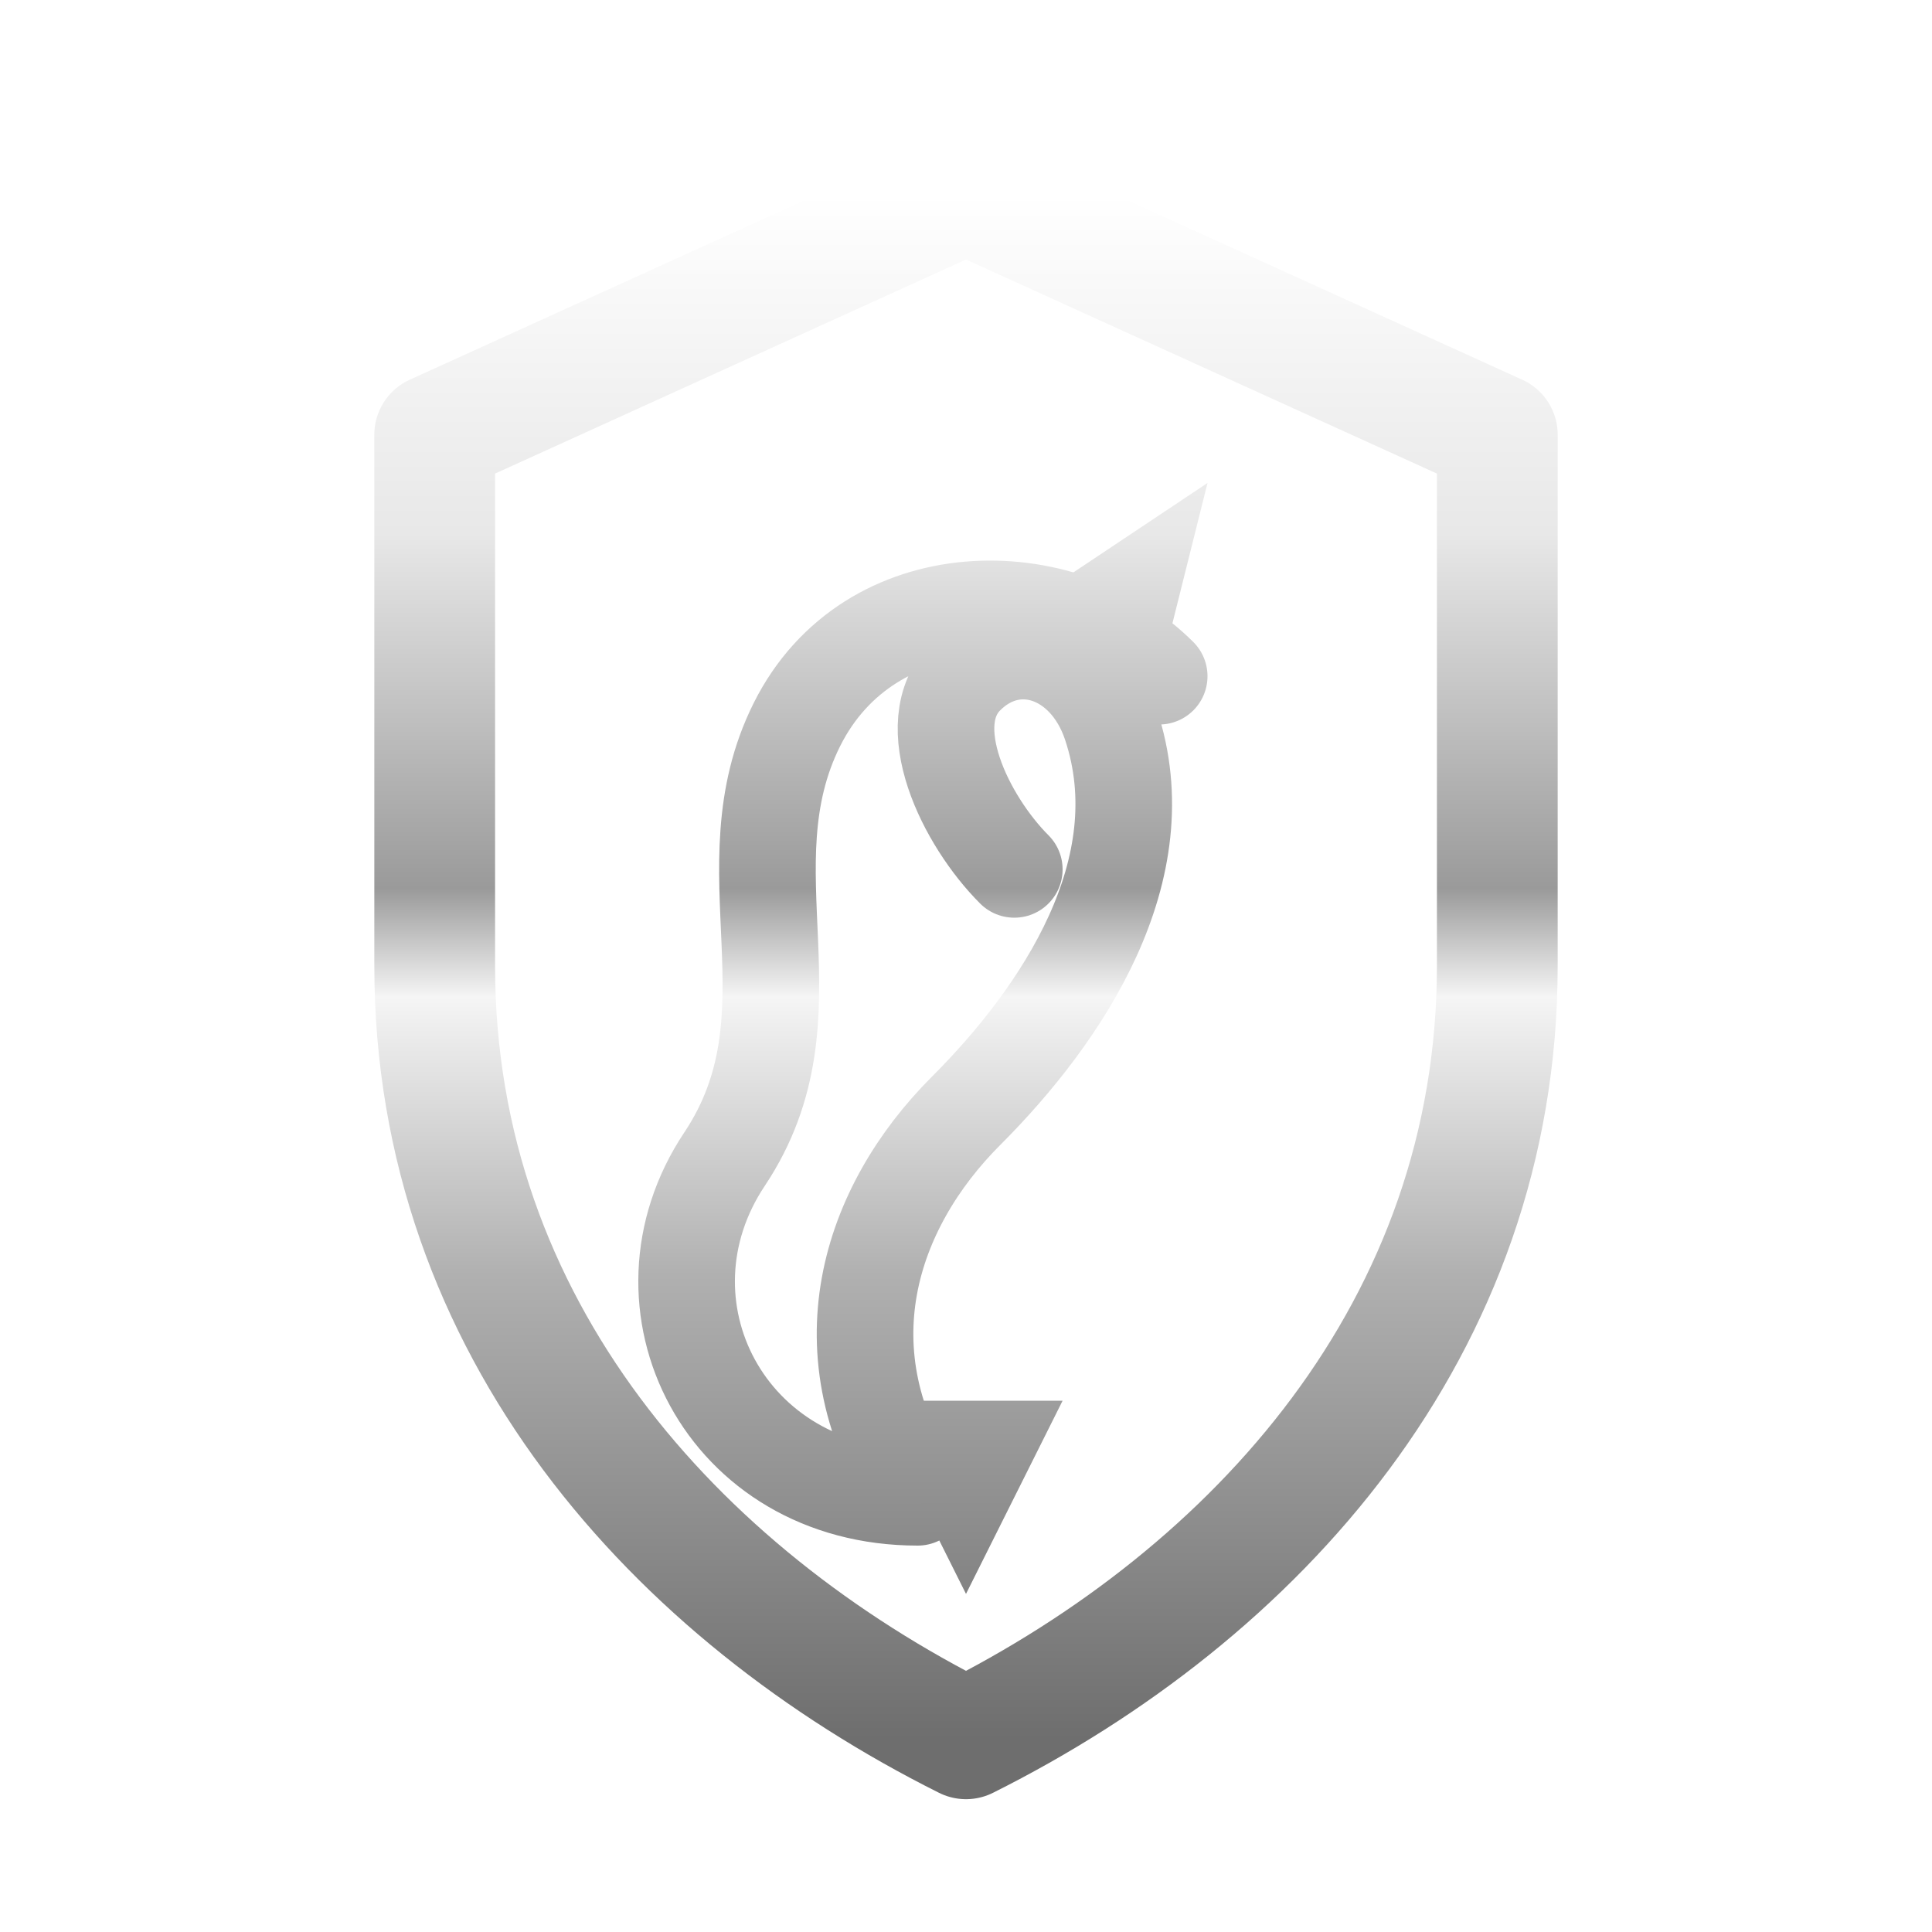
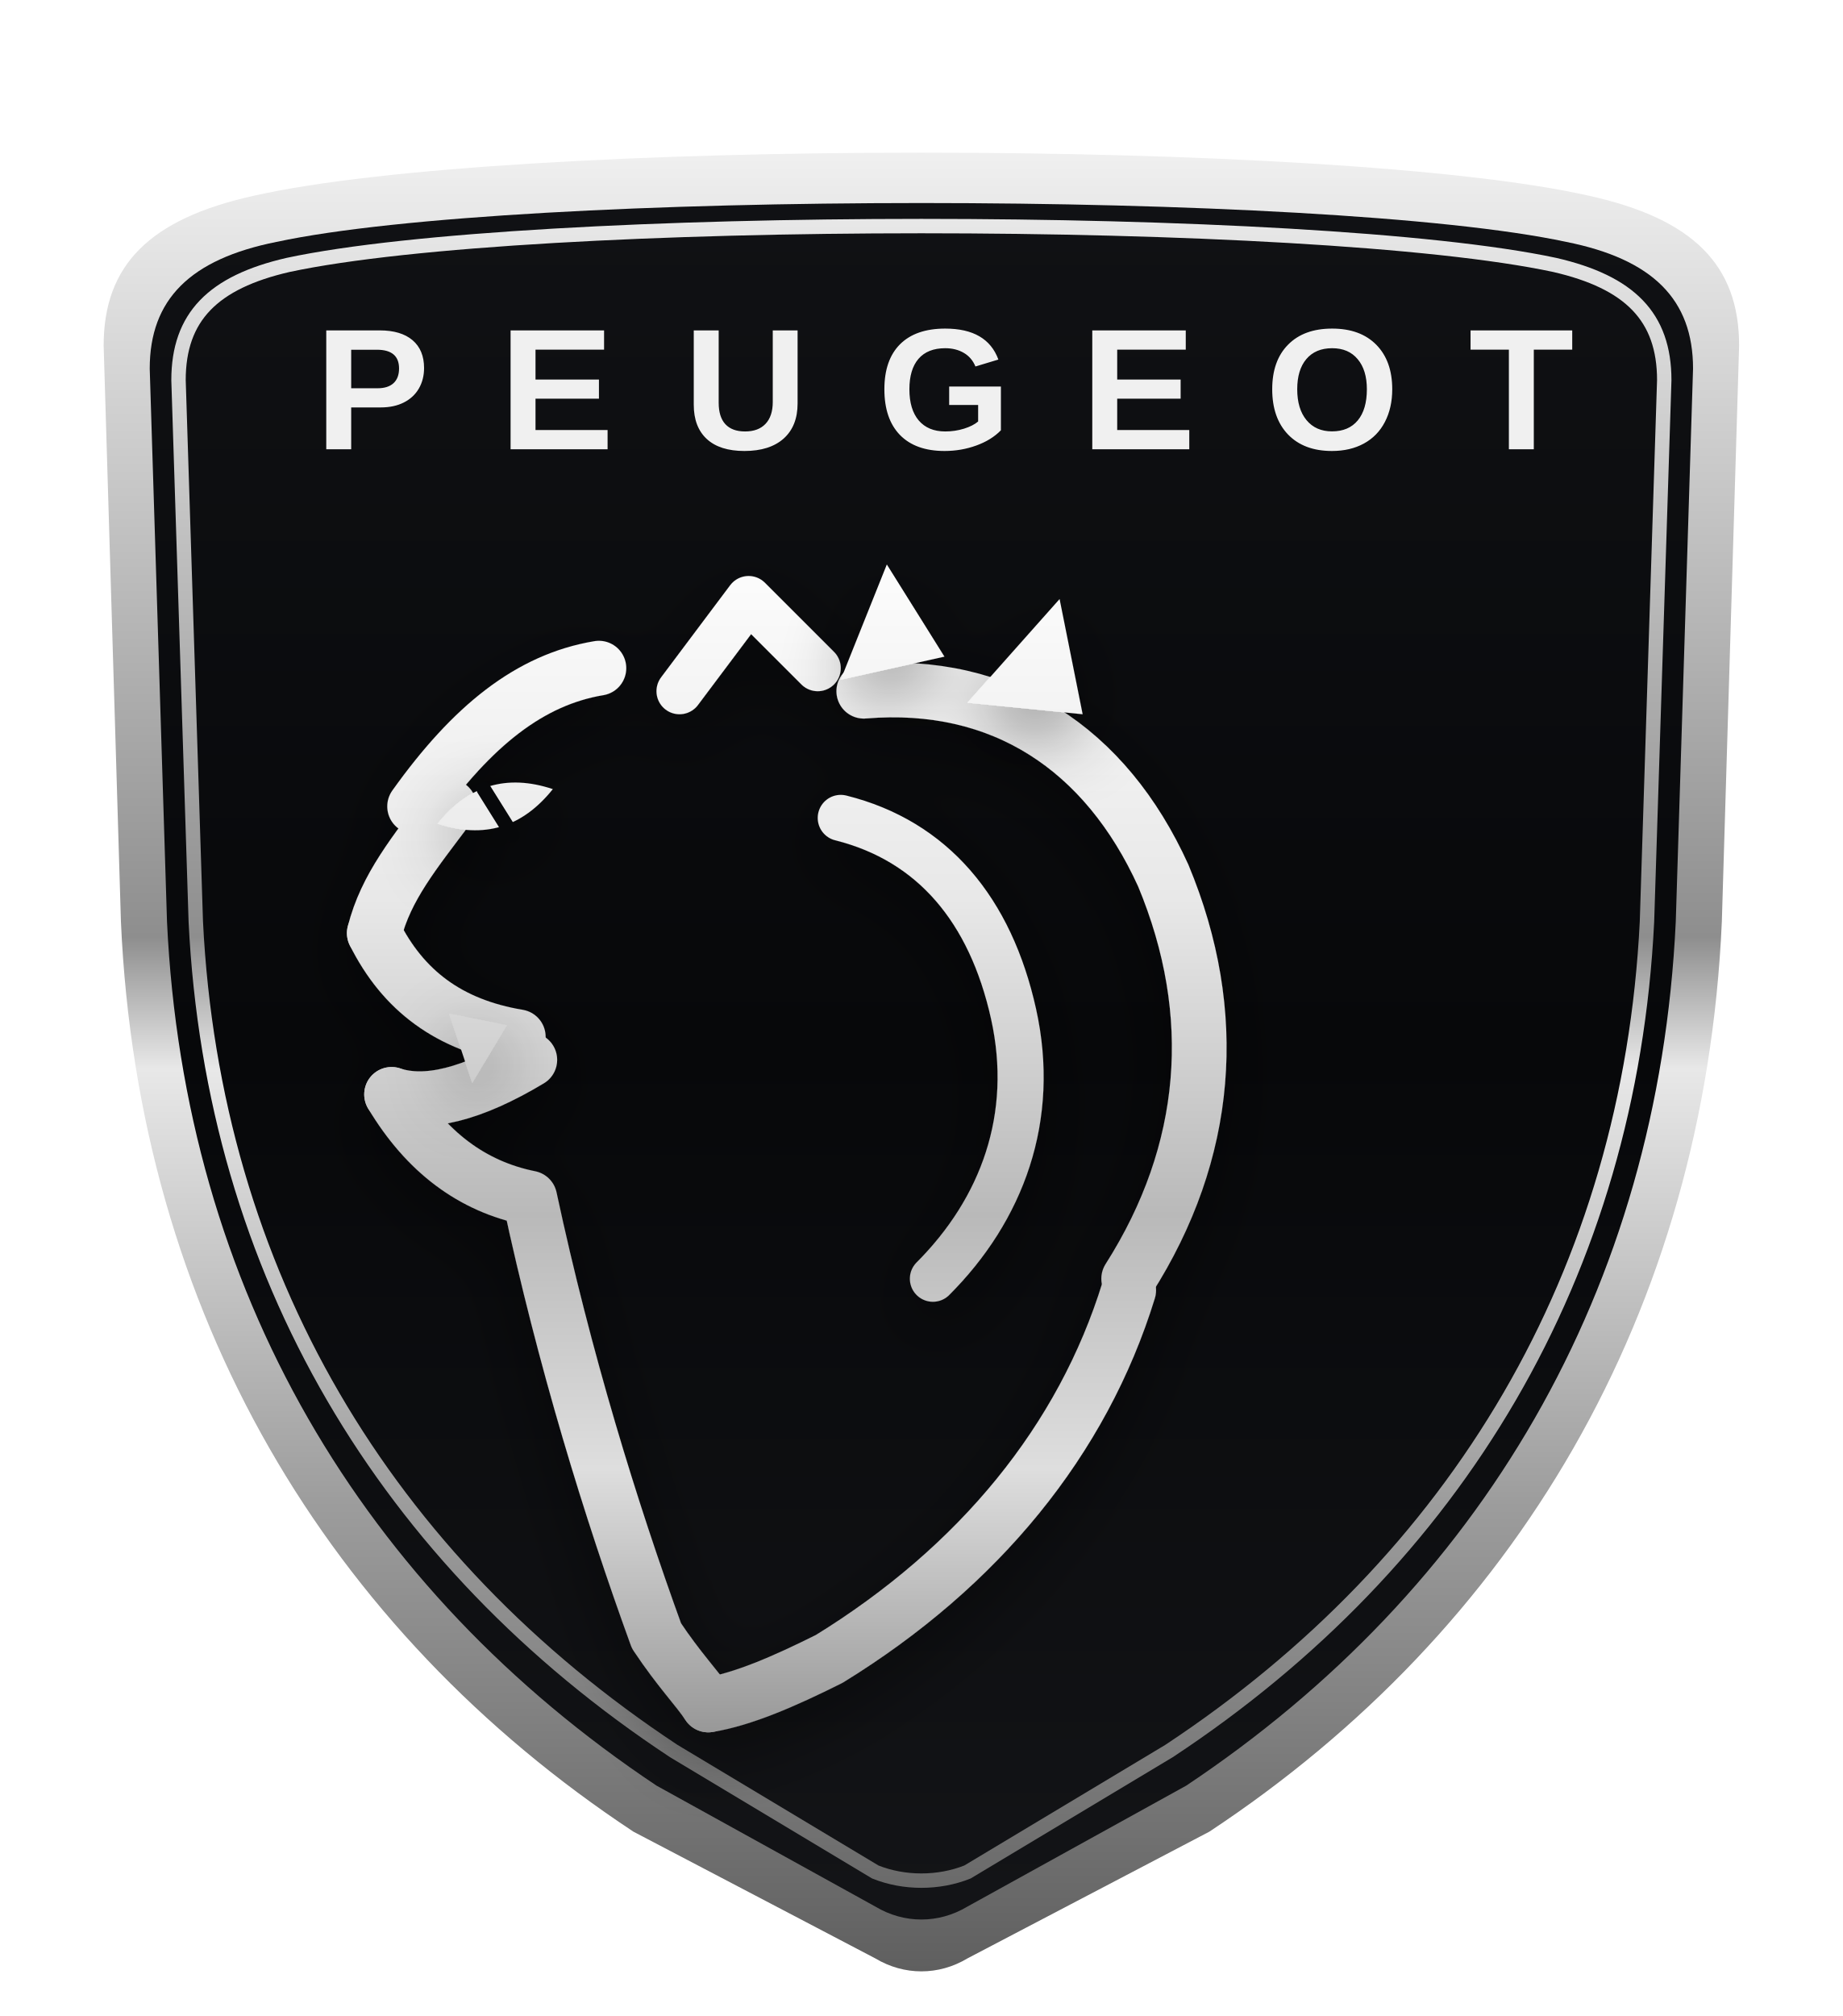
- <svg xmlns="http://www.w3.org/2000/svg" viewBox="0 0 80 80" fill="none">
+ <svg xmlns="http://www.w3.org/2000/svg" viewBox="0 0 320 350" fill="none">
  <defs>
-     <linearGradient id="ch" x1="40" y1="8" x2="40" y2="72" gradientUnits="userSpaceOnUse">
-       <stop offset="0%" stop-color="#ffffff" />
-       <stop offset="22%" stop-color="#e8e8e8" />
-       <stop offset="45%" stop-color="#9a9a9a" />
-       <stop offset="52%" stop-color="#f5f5f5" />
-       <stop offset="70%" stop-color="#b0b0b0" />
-       <stop offset="100%" stop-color="#6e6e6e" />
+     <linearGradient id="rim" x1="160" y1="16" x2="160" y2="342" gradientUnits="userSpaceOnUse">
+       <stop offset="0" stop-color="#f7f7f7" />
+       <stop offset=".2" stop-color="#c9c9c9" />
+       <stop offset=".45" stop-color="#8e8e8e" />
+       <stop offset=".52" stop-color="#e8e8e8" />
+       <stop offset=".75" stop-color="#9d9d9d" />
+       <stop offset="1" stop-color="#5f5f5f" />
    </linearGradient>
+     <linearGradient id="field" x1="160" y1="22" x2="160" y2="342" gradientUnits="userSpaceOnUse">
+       <stop offset="0" stop-color="#111215" />
+       <stop offset=".5" stop-color="#07080a" />
+       <stop offset="1" stop-color="#141518" />
+     </linearGradient>
+     <linearGradient id="ch" x1="160" y1="90" x2="160" y2="310" gradientUnits="userSpaceOnUse">
+       <stop offset="0" stop-color="#ffffff" />
+       <stop offset=".3" stop-color="#e8e8e8" />
+       <stop offset=".55" stop-color="#b9b9b9" />
+       <stop offset=".75" stop-color="#dedede" />
+       <stop offset="1" stop-color="#8a8a8a" />
+     </linearGradient>
+     <filter id="ds" x="-25%" y="-15%" width="150%" height="130%">
+       <feDropShadow dx="0" dy="4" stdDeviation="6" flood-color="#000" flood-opacity=".45" />
+     </filter>
  </defs>
-   <path d="M40 8 L62 18 V40 C62 55 52 66 40 72 C28 66 18 55 18 40 V18 Z" stroke="url(#ch)" stroke-width="5" fill="none" stroke-linejoin="round" />
-   <path d="M48 28 C44 24 36 24 33 30 C30 36 34 42 30 48 C26 54 30 62 38 62 C34 56 36 50 40 46 C44 42 48 36 46 30 C45 27 42 26 40 28 C38 30 40 34 42 36" stroke="url(#ch)" stroke-width="4" fill="none" stroke-linecap="round" stroke-linejoin="round" />
-   <path d="M44 24 L50 20 L48 28 Z" fill="url(#ch)" />
-   <path d="M36 58 L44 58 L40 66 Z" fill="url(#ch)" />
+   <path d="M 44 34 C 88 24 232 24 276 34 C 294 38 302 46 302 60 L 299 160 C 296 228 263 283 210 318 L 168 340 C 163 343 157 343 152 340 L 110 318 C 57 283 24 228 21 160 L 18 60 C 18 46 26 38 44 34 Z" fill="url(#rim)" />
+   <path d="M 48 42 C 90 33 230 33 272 42 C 287 45 294 52 294 64 L 291 160 C 288 224 257 276 206 310 L 168 331 C 163 334 157 334 152 331 L 114 310 C 63 276 32 224 29 160 L 26 64 C 26 52 33 45 48 42 Z" fill="url(#field)" />
+   <path d="M 50 46 C 92 37 228 37 270 46 C 283 49 289 55 289 66 L 286 160 C 283 221 253 271 203 304 L 168 325 C 163 327 157 327 152 325 L 117 304 C 67 271 37 221 34 160 L 31 66 C 31 55 37 49 50 46 Z" fill="url(#field)" stroke="url(#rim)" stroke-width="2.5" />
+   <text x="164" y="78" text-anchor="middle" font-family="Arial, Helvetica, sans-serif" font-weight="700" font-size="30" letter-spacing="12" fill="#f0f0f0">PEUGEOT</text>
+   <g stroke="url(#ch)" stroke-linecap="round" stroke-linejoin="round" fill="none" filter="url(#ds)">
+     <g stroke-width="9.5">
+       <path d="M 104 116 C 92 118 82 126 72 140" />
+       <path d="M 78 140 C 72 148 67 154 65 162" />
+       <path d="M 65 162 C 70 172 78 178 90 180" />
+       <path d="M 92 184 C 82 190 74 192 68 190" />
+       <path d="M 68 190 C 74 200 82 206 92 208 C 98 236 106 262 114 284 C 118 290 121 293 123 296" />
+       <path d="M 150 120 C 174 118 192 130 202 152 C 212 176 210 200 196 222" />
+       <path d="M 196 224 C 188 250 170 272 144 288 C 136 292 129 295 123 296" />
+     </g>
+     <g stroke-width="8">
+       <path d="M 118 120 L 130 104 L 142 116" />
+       <path d="M 146 142 C 162 146 172 158 176 176 C 180 194 174 210 162 222" />
+     </g>
+   </g>
+   <g filter="url(#ds)">
+     <path d="M 146 118 L 154 98 L 164 114 Z" fill="url(#ch)" />
+     <path d="M 168 122 L 184 104 L 188 124 Z" fill="url(#ch)" />
+     <path d="M 78 176 L 82 188 L 88 178 Z" fill="url(#ch)" />
+     <path d="M 76 143 Q 84 133 96 137 Q 88 147 76 143 Z" fill="url(#ch)" />
+   </g>
+   <path d="M 84 137 L 89 145" stroke="#07080a" stroke-width="2.5" stroke-linecap="round" />
</svg>
